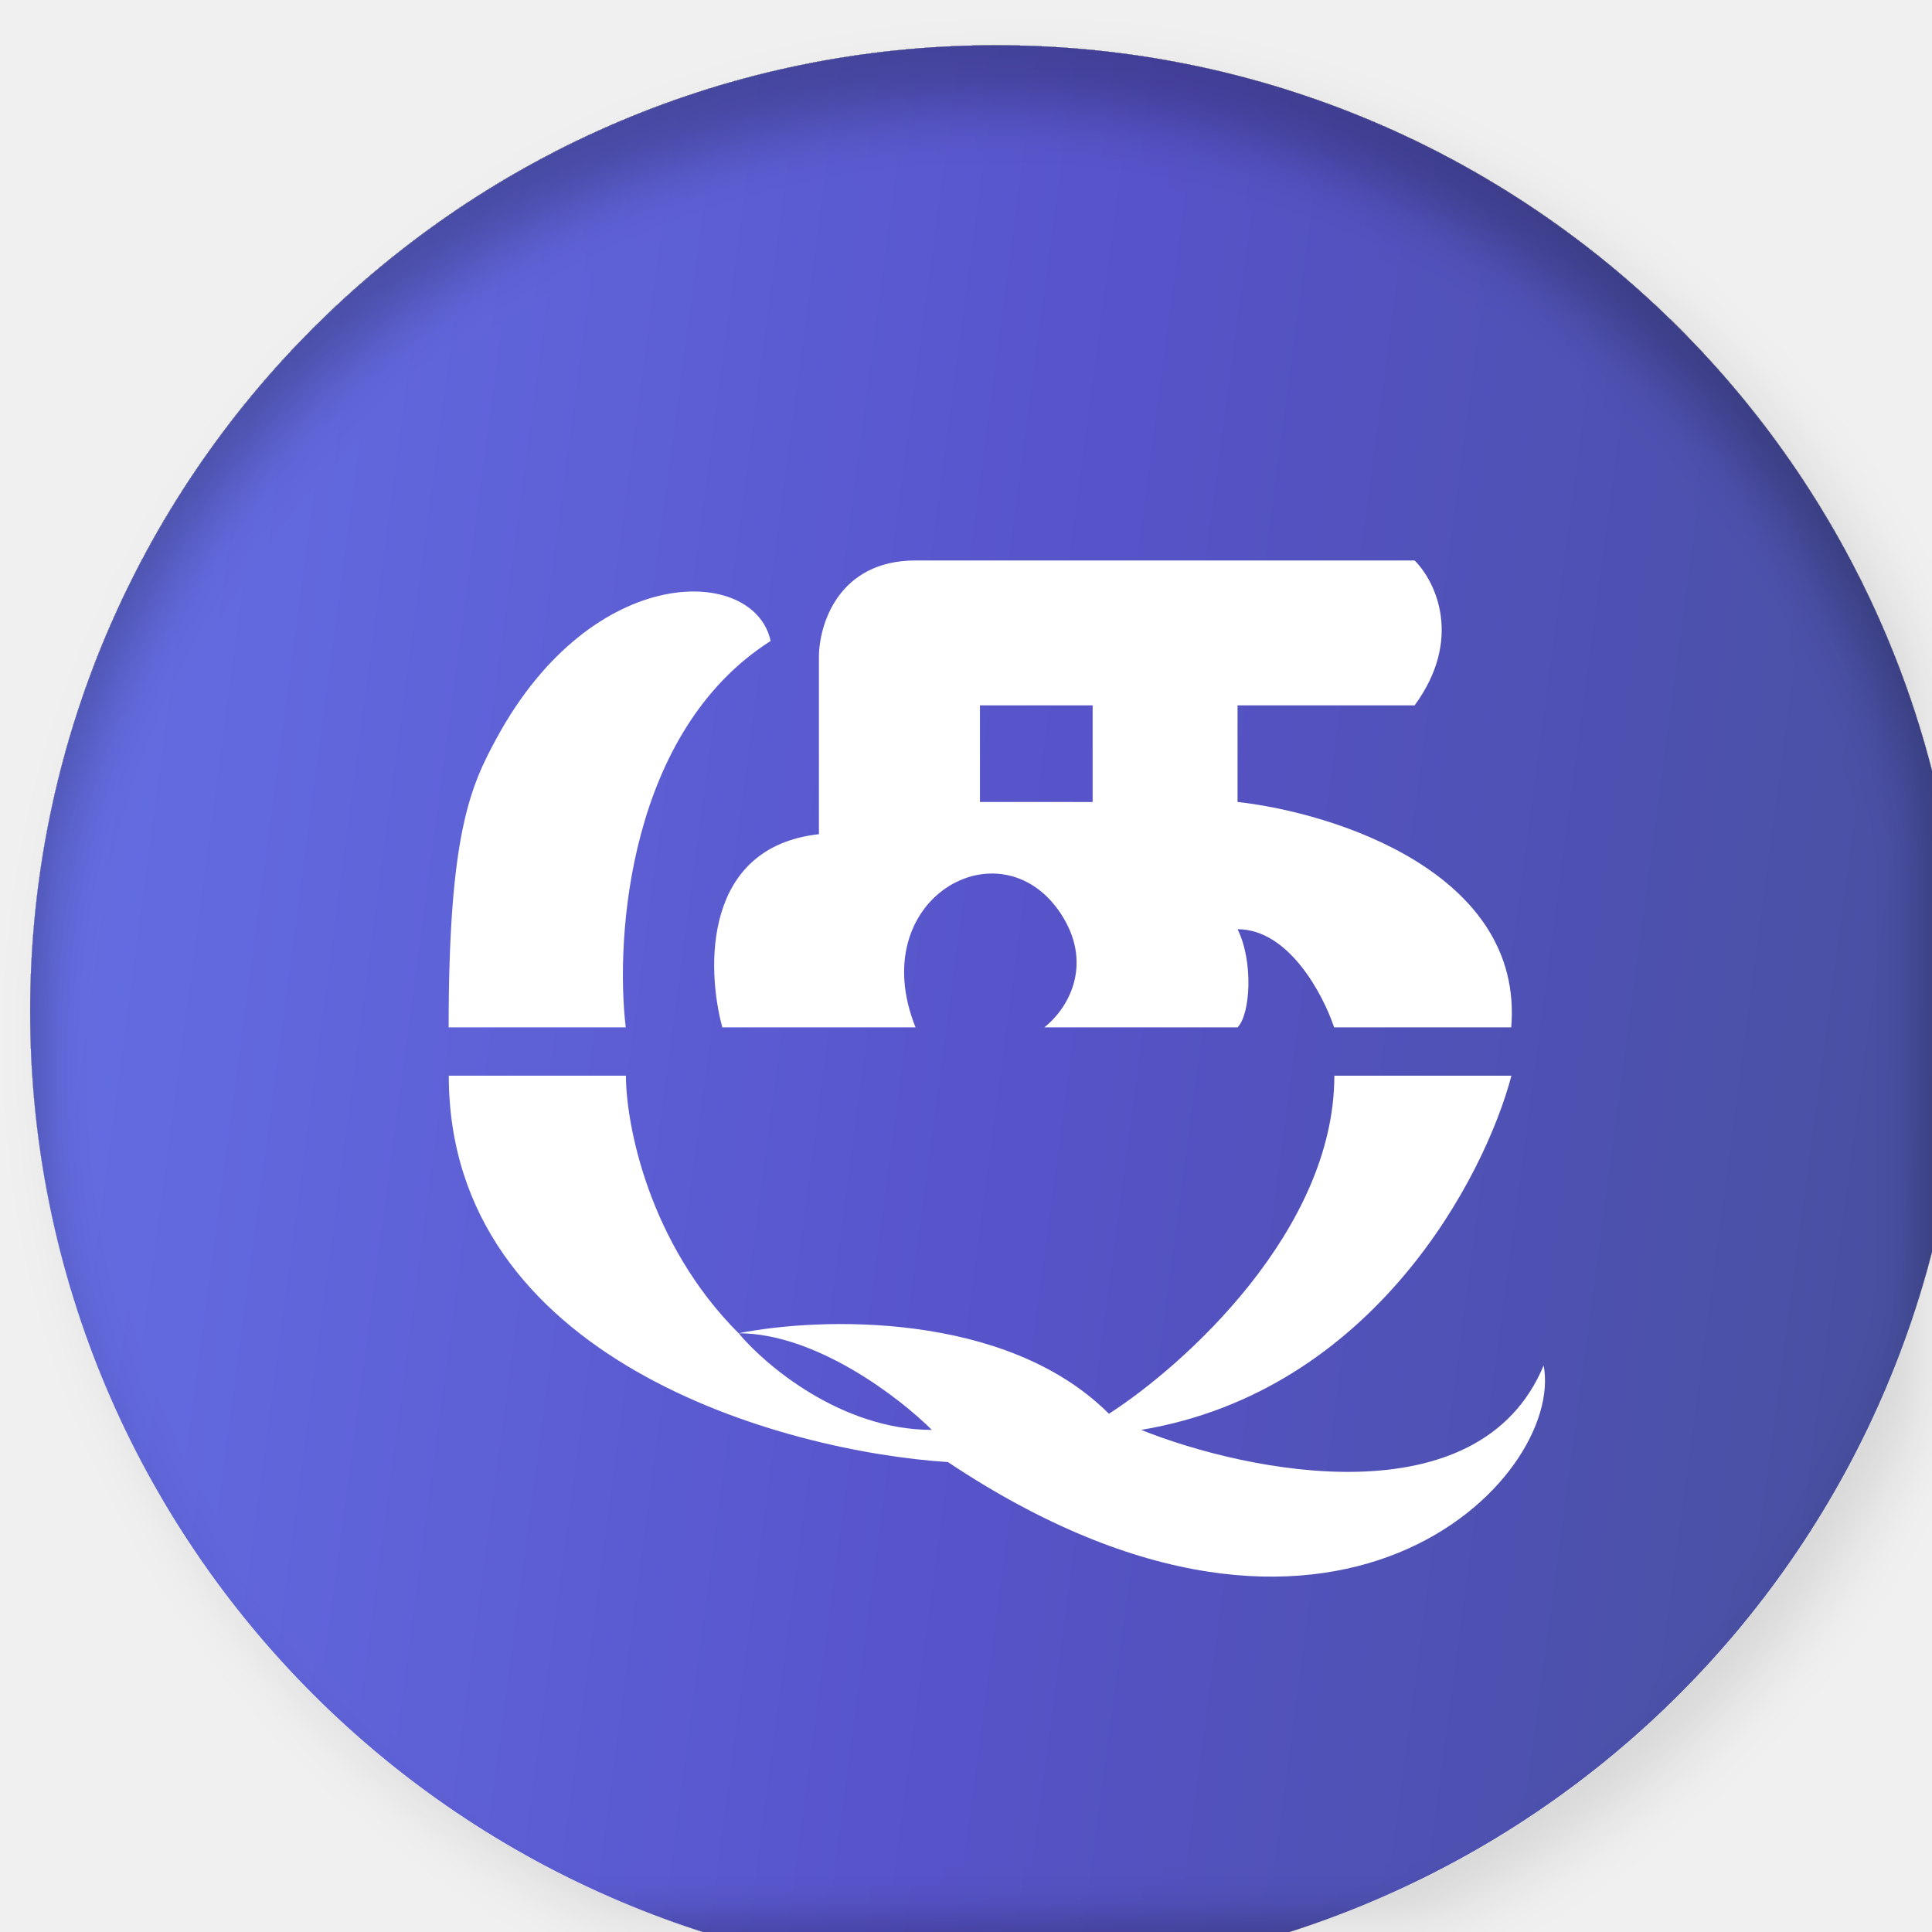
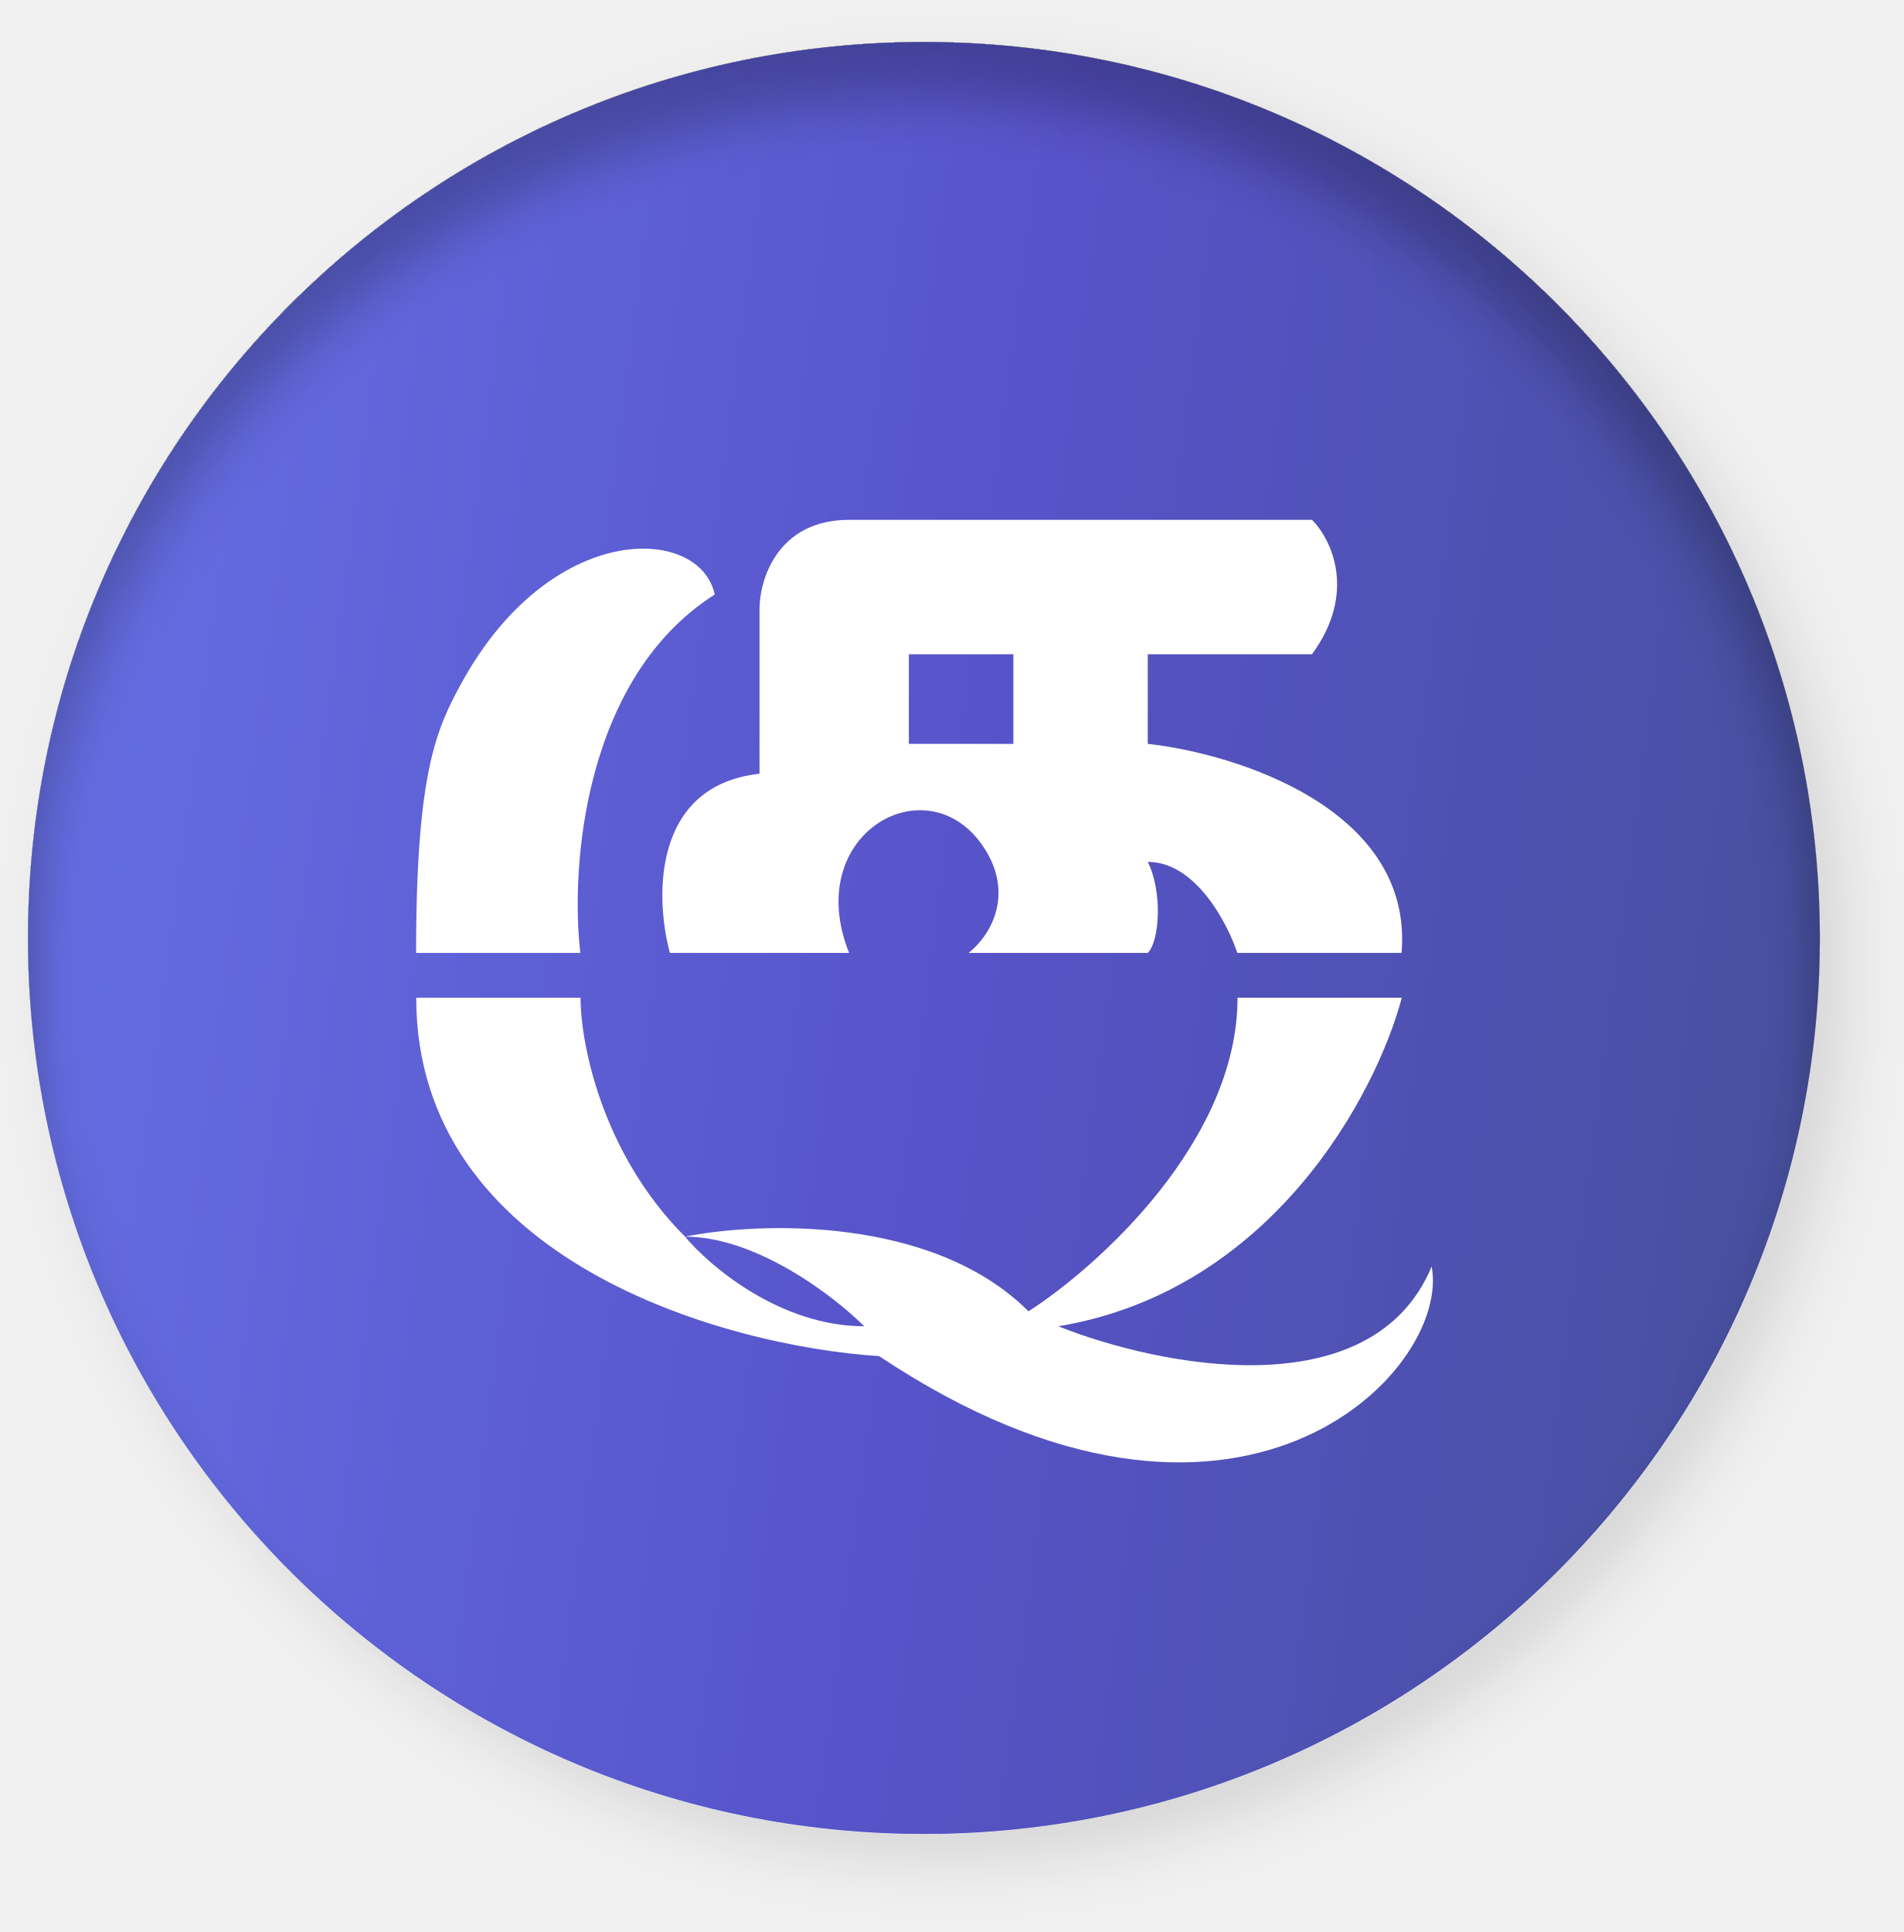
- <svg xmlns="http://www.w3.org/2000/svg" width="64" height="64" viewBox="0 0 64 64" fill="none">
+ <svg xmlns="http://www.w3.org/2000/svg" width="68" height="69" viewBox="0 0 68 69" fill="none">
  <g filter="url(#filter0_d_905_96)">
    <g filter="url(#filter1_i_905_96)">
      <circle cx="33" cy="33.5" r="32" fill="url(#paint0_linear_905_96)" />
    </g>
    <path d="M25.528 21.233C20.835 24.22 20.373 31.011 20.728 34.033H14.862C14.862 27.633 15.574 26.06 16.462 24.433C19.662 18.567 24.995 18.744 25.528 21.233Z" fill="white" />
    <path fill-rule="evenodd" clip-rule="evenodd" d="M27.128 27.633V21.766C27.128 20.7 27.768 18.566 30.328 18.566H46.861C47.572 19.277 48.462 21.181 46.861 23.366H40.995V26.566C44.195 26.922 50.488 28.913 50.061 34.033H44.195C43.839 32.966 42.702 30.781 40.995 30.781C41.528 31.847 41.421 33.606 40.995 34.033H34.595C35.484 33.322 36.195 31.847 35.128 30.247C33.131 27.251 28.621 29.766 30.328 34.033H23.928C23.395 32.078 23.288 28.06 27.128 27.633ZM32.462 26.566V23.366H36.195L36.195 26.567L32.462 26.566Z" fill="white" />
    <path fill-rule="evenodd" clip-rule="evenodd" d="M20.735 35.633H14.867C14.867 45.02 25.89 48.078 31.401 48.433C44.201 56.967 51.846 48.967 51.135 45.233C49.002 50.353 41.357 48.789 37.802 47.367C45.482 46.087 49.179 39.011 50.068 35.633H44.202C44.201 40.753 39.224 45.233 36.735 46.833C33.322 43.42 27.135 43.633 24.468 44.166C21.482 41.18 20.735 37.233 20.735 35.633ZM24.468 44.166C25.357 45.233 27.882 47.367 30.868 47.367C29.802 46.3 27.028 44.166 24.468 44.166Z" fill="white" />
  </g>
  <defs>
-     <filter id="filter0_d_905_96" x="0" y="0.5" width="64" height="64" filterUnits="userSpaceOnUse" color-interpolation-filters="sRGB">
+     <filter id="filter0_d_905_96" x="0" y="0.5" width="68" height="68" filterUnits="userSpaceOnUse" color-interpolation-filters="sRGB">
      <feFlood flood-opacity="0" result="BackgroundImageFix" />
      <feColorMatrix in="SourceAlpha" type="matrix" values="0 0 0 0 0 0 0 0 0 0 0 0 0 0 0 0 0 0 127 0" result="hardAlpha" />
      <feOffset dx="1" dy="1" />
      <feGaussianBlur stdDeviation="1" />
      <feComposite in2="hardAlpha" operator="out" />
      <feColorMatrix type="matrix" values="0 0 0 0 0 0 0 0 0 0 0 0 0 0 0 0 0 0 0.1 0" />
      <feBlend mode="normal" in2="BackgroundImageFix" result="effect1_dropShadow_905_96" />
      <feBlend mode="normal" in="SourceGraphic" in2="effect1_dropShadow_905_96" result="shape" />
    </filter>
    <filter id="filter1_i_905_96" x="1" y="1.5" width="64" height="66" filterUnits="userSpaceOnUse" color-interpolation-filters="sRGB">
      <feFlood flood-opacity="0" result="BackgroundImageFix" />
      <feBlend mode="normal" in="SourceGraphic" in2="BackgroundImageFix" result="shape" />
      <feColorMatrix in="SourceAlpha" type="matrix" values="0 0 0 0 0 0 0 0 0 0 0 0 0 0 0 0 0 0 127 0" result="hardAlpha" />
      <feOffset dy="2" />
      <feGaussianBlur stdDeviation="1" />
      <feComposite in2="hardAlpha" operator="arithmetic" k2="-1" k3="1" />
      <feColorMatrix type="matrix" values="0 0 0 0 0 0 0 0 0 0 0 0 0 0 0 0 0 0 0.25 0" />
      <feBlend mode="normal" in2="shape" result="effect1_innerShadow_905_96" />
    </filter>
    <linearGradient id="paint0_linear_905_96" x1="83" y1="65.5" x2="-24.671" y2="51.182" gradientUnits="userSpaceOnUse">
      <stop stop-color="#3D4E81" />
      <stop offset="0.48" stop-color="#5753C9" />
      <stop offset="1" stop-color="#6E7FF3" />
    </linearGradient>
  </defs>
</svg>
